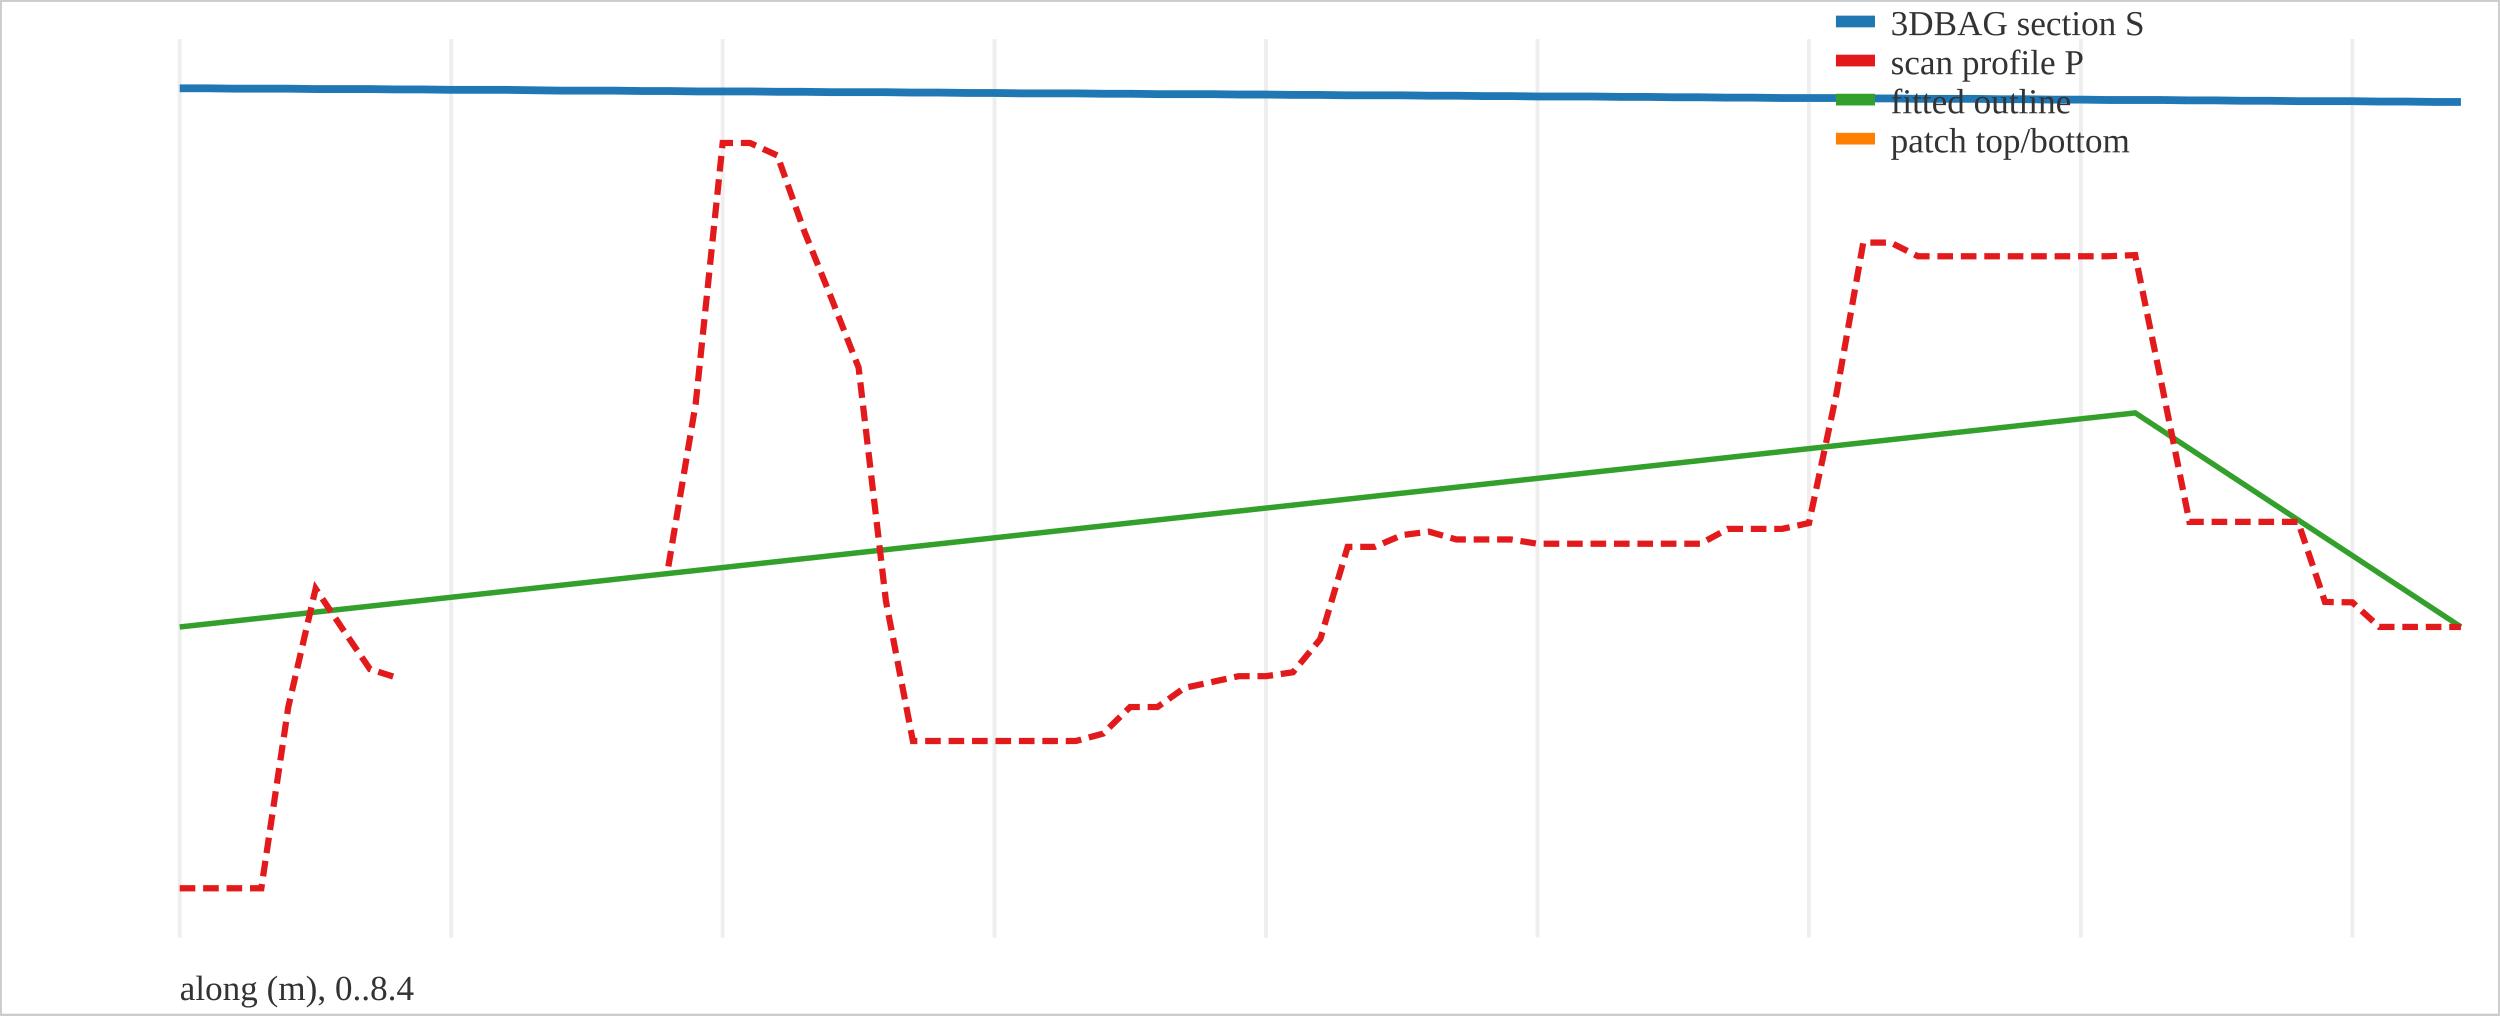
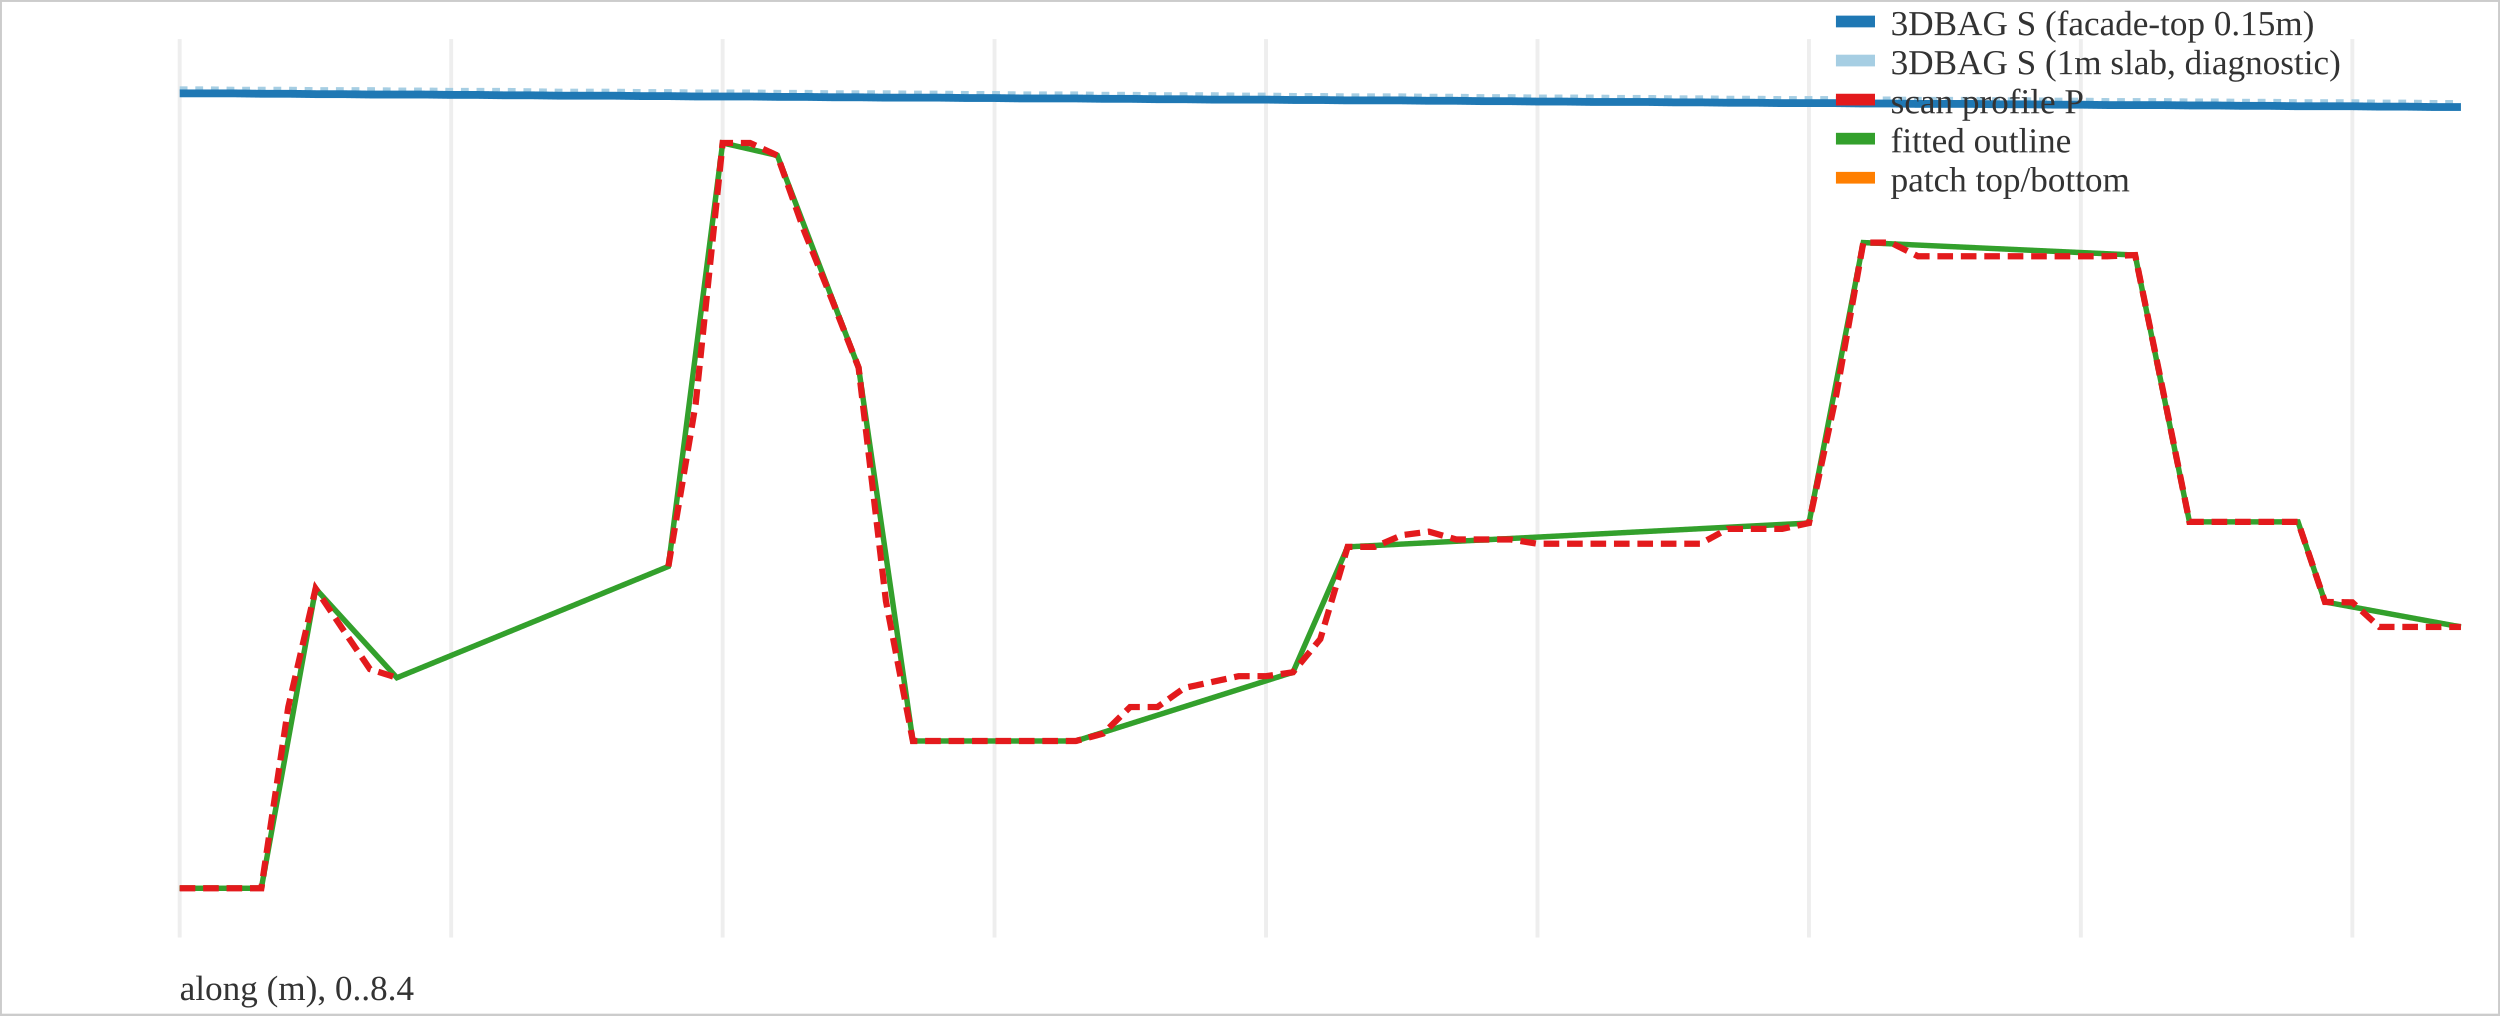
<svg xmlns="http://www.w3.org/2000/svg" width="640" height="260" viewBox="0 0 640 260">
  <rect x="0" y="0" width="640" height="260" fill="#ffffff" stroke="#ccc" />
  <line x1="46.0" y1="10" x2="46.0" y2="240" stroke="#eee" stroke-width="1" />
  <line x1="115.5" y1="10" x2="115.5" y2="240" stroke="#eee" stroke-width="1" />
  <line x1="185.0" y1="10" x2="185.0" y2="240" stroke="#eee" stroke-width="1" />
  <line x1="254.6" y1="10" x2="254.6" y2="240" stroke="#eee" stroke-width="1" />
  <line x1="324.1" y1="10" x2="324.1" y2="240" stroke="#eee" stroke-width="1" />
  <line x1="393.6" y1="10" x2="393.6" y2="240" stroke="#eee" stroke-width="1" />
  <line x1="463.1" y1="10" x2="463.1" y2="240" stroke="#eee" stroke-width="1" />
  <line x1="532.7" y1="10" x2="532.7" y2="240" stroke="#eee" stroke-width="1" />
  <line x1="602.2" y1="10" x2="602.2" y2="240" stroke="#eee" stroke-width="1" />
-   <polyline points="46.0,160.5 546.6,105.7 630.0,160.5" fill="none" stroke="#33a02c" stroke-width="1.4" />
-   <polyline points="46.0,22.6 53.0,22.6 59.9,22.7 66.9,22.7 73.8,22.7 80.8,22.8 87.7,22.8 94.7,22.8 101.6,22.9 108.6,22.9 115.5,23.0 122.5,23.0 129.4,23.0 136.4,23.1 143.3,23.2 150.3,23.2 157.2,23.2 164.2,23.3 171.1,23.3 178.1,23.4 185.0,23.4 192.0,23.4 199.0,23.5 205.9,23.5 212.9,23.6 219.8,23.6 226.8,23.6 233.7,23.7 240.7,23.7 247.6,23.8 254.6,23.8 261.5,23.9 268.5,23.9 275.4,23.9 282.4,24.0 289.3,24.0 296.3,24.1 303.2,24.1 310.2,24.1 317.1,24.2 324.1,24.2 331.0,24.3 338.0,24.3 345.0,24.4 351.9,24.4 358.9,24.4 365.8,24.5 372.8,24.5 379.7,24.6 386.7,24.6 393.6,24.7 400.6,24.7 407.5,24.7 414.5,24.8 421.4,24.8 428.4,24.9 435.3,24.9 442.3,25.0 449.2,25.0 456.2,25.1 463.1,25.1 470.1,25.1 477.0,25.2 484.0,25.2 491.0,25.3 497.9,25.3 504.9,25.3 511.8,25.4 518.8,25.4 525.7,25.5 532.7,25.5 539.6,25.6 546.6,25.6 553.5,25.6 560.5,25.7 567.4,25.7 574.4,25.8 581.3,25.8 588.3,25.9 595.2,25.9 602.2,25.9 609.1,26.0 616.1,26.0 623.0,26.1 630.0,26.1" fill="none" stroke="#1f78b4" stroke-width="2" />
+   <polyline points="46.0,227.4 66.9,227.4 80.8,150.7 101.6,173.5 171.1,145.0 185.0,36.6 199.0,39.8 219.8,94.1 233.7,189.7 275.4,189.7 331.0,172.1 345.0,140.0 463.1,133.9 477.0,62.1 546.6,65.3 560.5,133.6 588.3,133.6 595.2,154.1 630.0,160.5" fill="none" stroke="#33a02c" stroke-width="1.4" />
+   <polyline points="46.0,22.6 53.0,22.6 59.9,22.7 66.9,22.7 73.8,22.7 80.8,22.8 87.7,22.8 94.7,22.8 101.6,22.9 108.6,22.9 115.5,23.0 122.5,23.0 129.4,23.0 136.4,23.1 143.3,23.2 150.3,23.2 157.2,23.2 164.2,23.3 171.1,23.3 178.1,23.4 185.0,23.4 192.0,23.4 199.0,23.5 205.9,23.5 212.9,23.6 219.8,23.6 226.8,23.6 233.7,23.7 240.7,23.7 247.6,23.8 254.6,23.8 261.5,23.9 268.5,23.9 275.4,23.9 282.4,24.0 289.3,24.0 296.3,24.1 303.2,24.1 310.2,24.1 317.1,24.2 324.1,24.2 331.0,24.3 338.0,24.3 345.0,24.4 351.9,24.4 358.9,24.4 365.8,24.5 372.8,24.5 379.7,24.6 386.7,24.6 393.6,24.7 400.6,24.7 407.5,24.7 414.5,24.8 421.4,24.8 428.4,24.9 435.3,24.9 442.3,25.0 449.2,25.0 456.2,25.1 463.1,25.1 470.1,25.1 477.0,25.2 484.0,25.2 491.0,25.3 497.9,25.3 504.9,25.3 511.8,25.4 518.8,25.4 525.7,25.5 532.7,25.5 539.6,25.6 546.6,25.6 553.5,25.6 560.5,25.7 567.4,25.7 574.4,25.8 581.3,25.8 588.3,25.9 595.2,25.9 602.2,25.9 609.1,26.0 616.1,26.0 623.0,26.1 630.0,26.1" fill="none" stroke="#a6cee3" stroke-width="1" stroke-dasharray="2,2" />
+   <polyline points="46.0,23.9 53.0,23.9 59.9,23.9 66.9,24.0 73.8,24.0 80.8,24.1 87.7,24.1 94.7,24.2 101.6,24.2 108.6,24.2 115.5,24.3 122.5,24.3 129.4,24.4 136.4,24.4 143.3,24.5 150.3,24.5 157.2,24.5 164.2,24.6 171.1,24.6 178.1,24.7 185.0,24.7 192.0,24.7 199.0,24.8 205.9,24.8 212.9,24.9 219.8,24.9 226.8,25.0 233.7,25.0 240.7,25.0 247.6,25.1 254.6,25.1 261.5,25.2 268.5,25.2 275.4,25.2 282.4,25.3 289.3,25.3 296.3,25.4 303.2,25.4 310.2,25.5 317.1,25.5 324.1,25.5 331.0,25.6 338.0,25.6 345.0,25.7 351.9,25.7 358.9,25.7 365.8,25.8 372.8,25.8 379.7,25.9 386.7,25.9 393.6,26.0 400.6,26.0 407.5,26.1 414.5,26.1 421.4,26.1 428.4,26.2 435.3,26.2 442.3,26.3 449.2,26.3 456.2,26.4 463.1,26.4 470.1,26.4 477.0,26.5 484.0,26.5 491.0,26.6 497.9,26.6 504.9,26.6 511.8,26.7 518.8,26.7 525.7,26.8 532.7,26.8 539.6,26.9 546.6,26.9 553.5,26.9 560.5,27.0 567.4,27.0 574.4,27.1 581.3,27.1 588.3,27.2 595.2,27.2 602.2,27.2 609.1,27.3 616.1,27.3 623.0,27.4 630.0,27.4" fill="none" stroke="#1f78b4" stroke-width="2" />
  <polyline points="46.0,227.4 53.0,227.4 59.9,227.4 66.9,227.4 73.8,181.0 80.8,150.7 87.7,161.0 94.7,171.3 101.6,173.5" fill="none" stroke="#e31a1c" stroke-width="1.6" stroke-dasharray="4,2" />
  <polyline points="171.1,145.0 178.1,103.3 185.0,36.6 192.0,36.6 199.0,39.8 205.9,59.2 212.9,76.5 219.8,94.1 226.8,153.9 233.7,189.7 240.7,189.7 247.6,189.7 254.6,189.7 261.5,189.7 268.5,189.7 275.4,189.7 282.4,187.8 289.3,181.0 296.3,181.0 303.2,176.1 310.2,174.6 317.1,173.1 324.1,173.1 331.0,172.1 338.0,163.6 345.0,140.0 351.9,140.0 358.9,137.0 365.8,136.1 372.8,138.1 379.7,138.1 386.7,138.1 393.6,139.2 400.6,139.2 407.5,139.2 414.5,139.2 421.4,139.2 428.4,139.2 435.3,139.2 442.3,135.4 449.2,135.4 456.2,135.4 463.1,133.9 470.1,101.0 477.0,62.1 484.0,62.1 491.0,65.6 497.9,65.6 504.9,65.6 511.8,65.6 518.8,65.6 525.7,65.6 532.7,65.6 539.6,65.6 546.6,65.3 553.5,98.9 560.5,133.6 567.4,133.6 574.4,133.6 581.3,133.6 588.3,133.6 595.2,154.1 602.2,154.2 609.1,160.5 616.1,160.5 623.0,160.5 630.0,160.5" fill="none" stroke="#e31a1c" stroke-width="1.6" stroke-dasharray="4,2" />
  <rect x="470" y="4" width="10" height="3" fill="#1f78b4" />
-   <text x="484" y="9" font-size="9" fill="#333">3DBAG section S</text>
-   <rect x="470" y="14" width="10" height="3" fill="#e31a1c" />
-   <text x="484" y="19" font-size="9" fill="#333">scan profile P</text>
-   <rect x="470" y="24" width="10" height="3" fill="#33a02c" />
-   <text x="484" y="29" font-size="9" fill="#333">fitted outline</text>
-   <rect x="470" y="34" width="10" height="3" fill="#ff7f00" />
-   <text x="484" y="39" font-size="9" fill="#333">patch top/bottom</text>
+   <text x="484" y="9" font-size="9" fill="#333">3DBAG S (facade-top 0.15m)</text>
+   <rect x="470" y="14" width="10" height="3" fill="#a6cee3" />
+   <text x="484" y="19" font-size="9" fill="#333">3DBAG S (1m slab, diagnostic)</text>
+   <rect x="470" y="24" width="10" height="3" fill="#e31a1c" />
+   <text x="484" y="29" font-size="9" fill="#333">scan profile P</text>
+   <rect x="470" y="34" width="10" height="3" fill="#33a02c" />
+   <text x="484" y="39" font-size="9" fill="#333">fitted outline</text>
+   <rect x="470" y="44" width="10" height="3" fill="#ff7f00" />
+   <text x="484" y="49" font-size="9" fill="#333">patch top/bottom</text>
  <text x="46" y="256" font-size="9" fill="#333">along (m), 0..8.4</text>
</svg>
